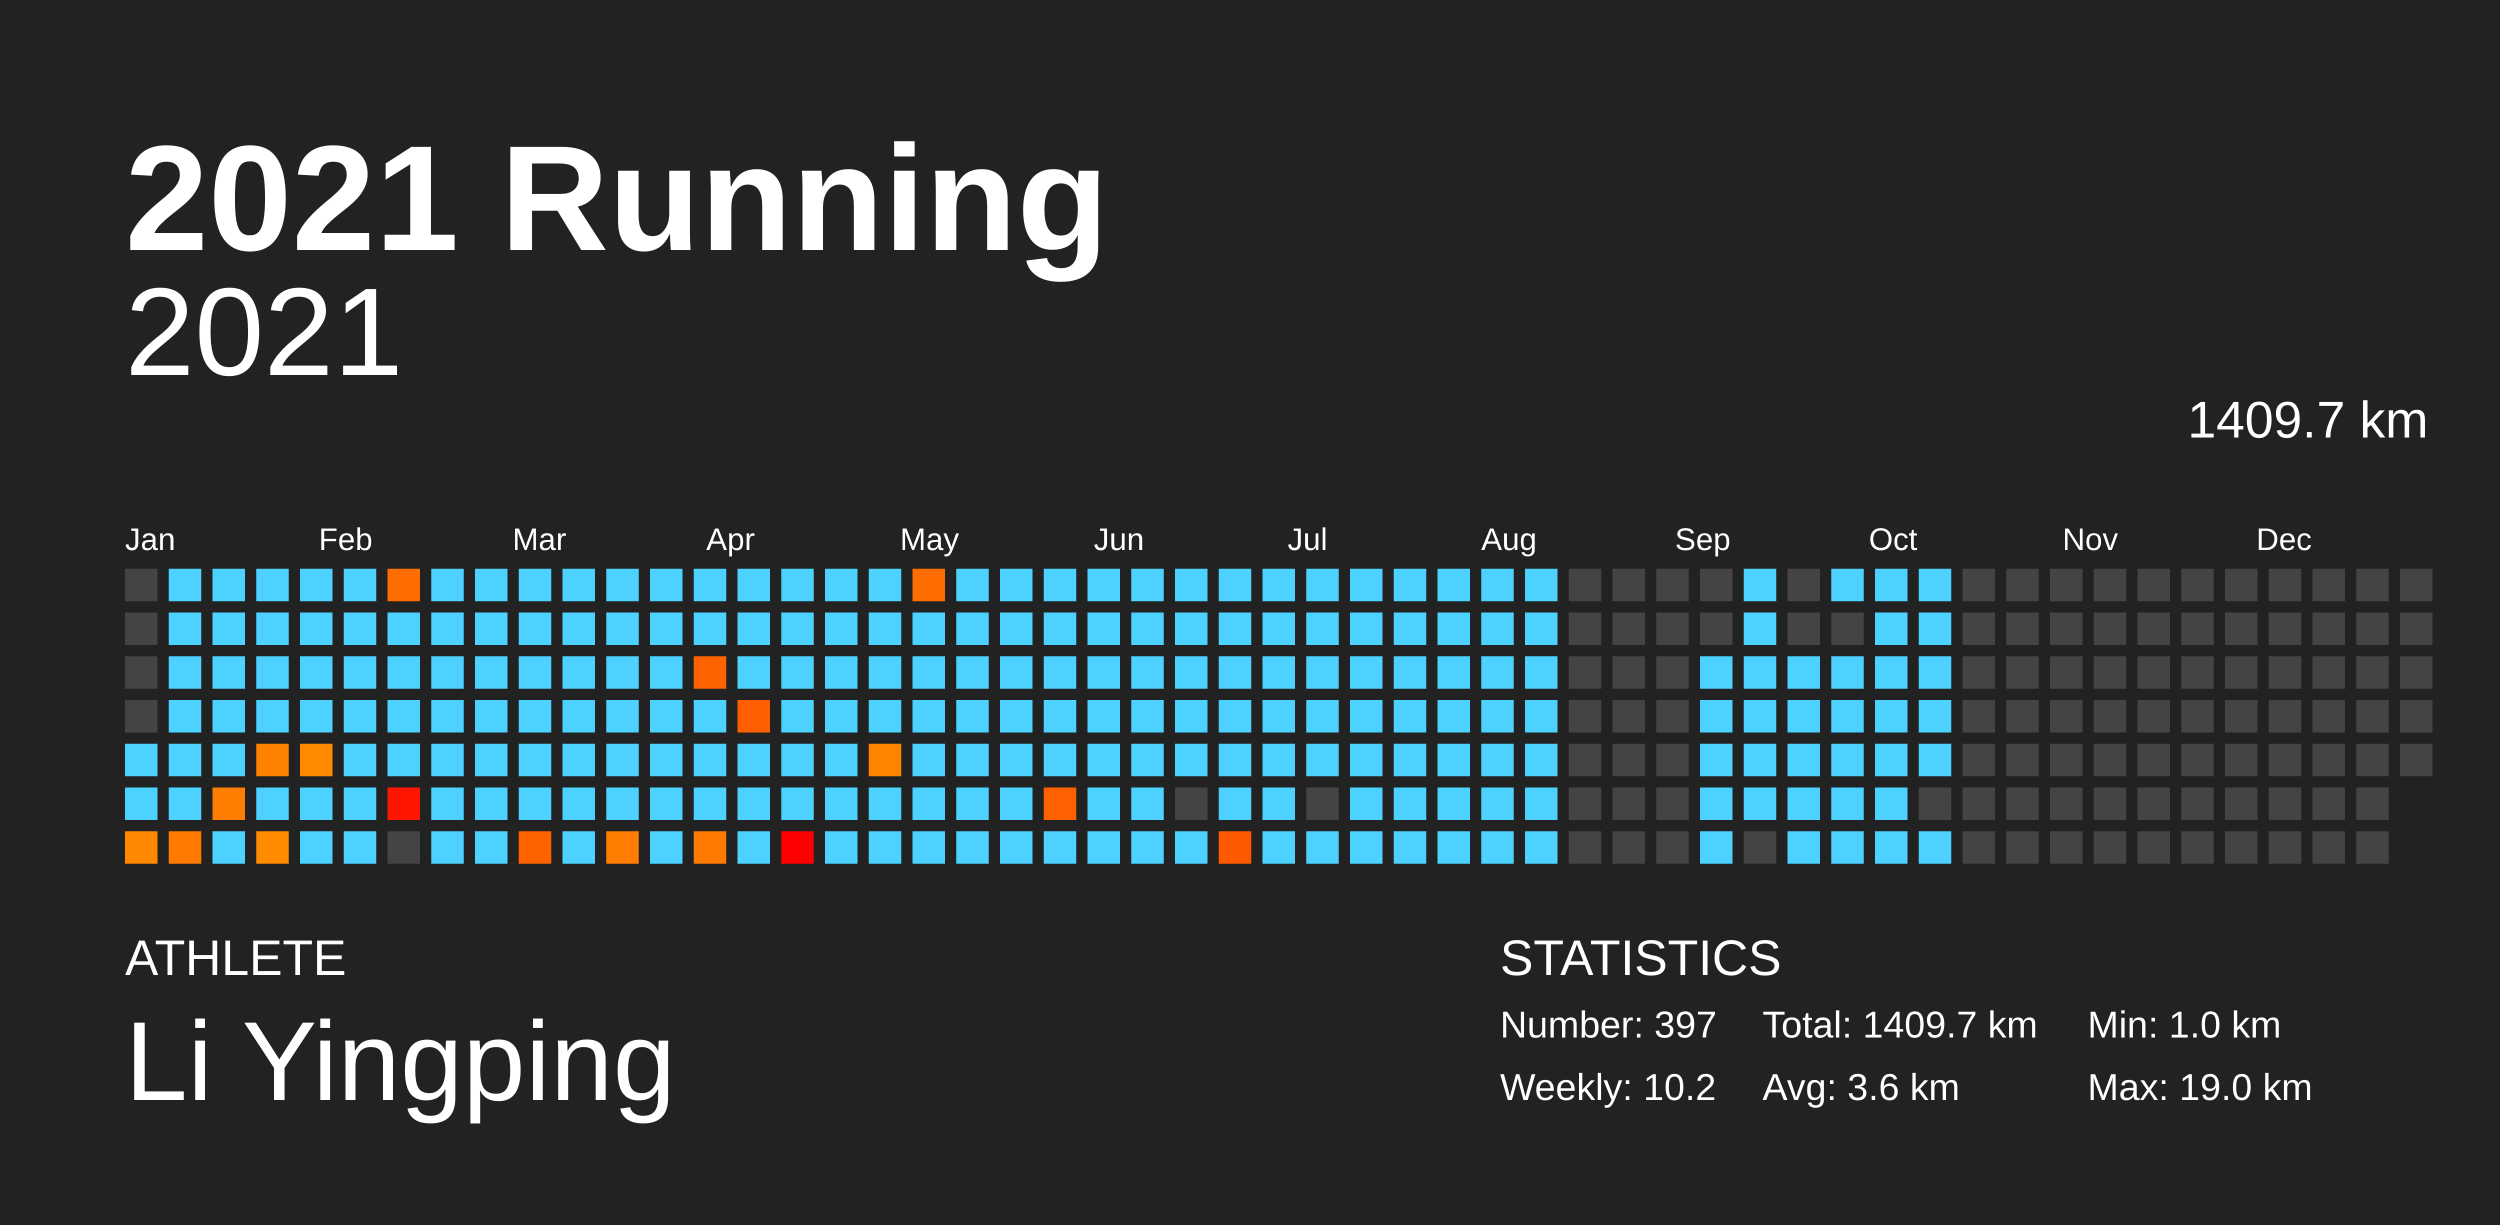
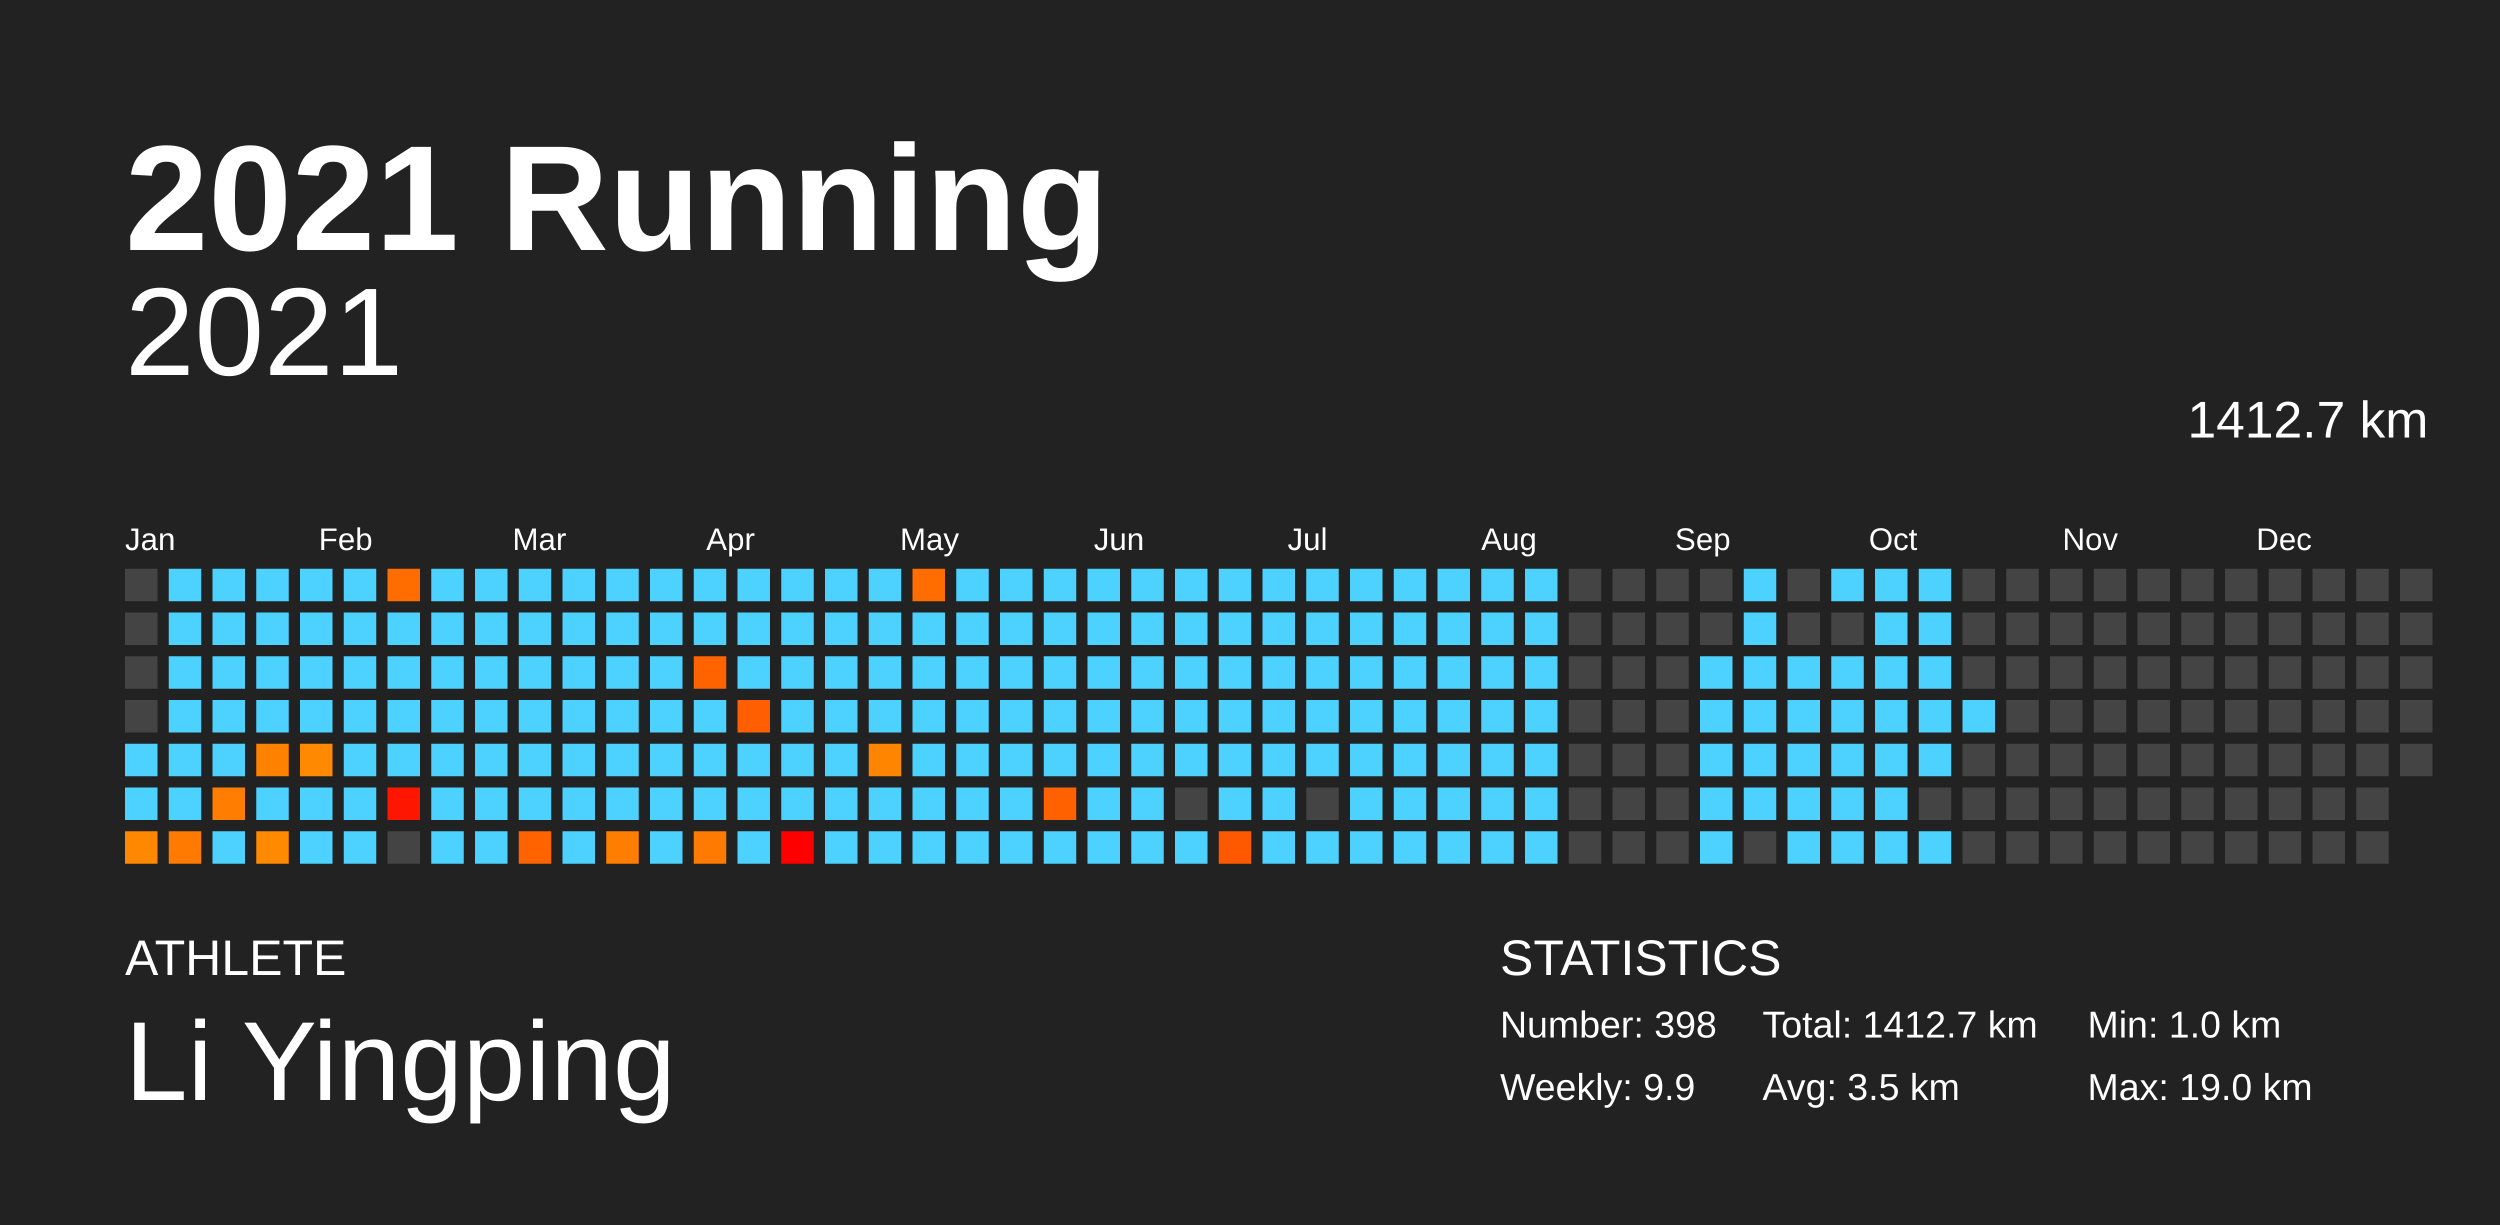
<svg xmlns="http://www.w3.org/2000/svg" baseProfile="full" height="98mm" version="1.1" viewBox="0,0,200,98" width="200mm">
  <defs />
  <rect fill="#222222" height="98" width="200" x="0" y="0" />
  <text fill="#FFFFFF" style="font-size:12px; font-family:Arial; font-weight:bold;" x="10" y="20">2021 Running</text>
  <text fill="#FFFFFF" style="font-size:4px; font-family:Arial" x="10" y="78">ATHLETE</text>
  <text fill="#FFFFFF" style="font-size:9px; font-family:Arial" x="10" y="88">Li Yingping</text>
  <text fill="#FFFFFF" style="font-size:4px; font-family:Arial" x="120" y="78">STATISTICS</text>
-   <text fill="#FFFFFF" style="font-size:3px; font-family:Arial" x="120" y="83">Number: 397</text>
-   <text fill="#FFFFFF" style="font-size:3px; font-family:Arial" x="120" y="88">Weekly: 10.2</text>
-   <text fill="#FFFFFF" style="font-size:3px; font-family:Arial" x="141" y="83">Total: 1409.7 km</text>
-   <text fill="#FFFFFF" style="font-size:3px; font-family:Arial" x="141" y="88">Avg: 3.6 km</text>
+   <text fill="#FFFFFF" style="font-size:3px; font-family:Arial" x="120" y="83">Number: 398</text>
+   <text fill="#FFFFFF" style="font-size:3px; font-family:Arial" x="120" y="88">Weekly: 9.9</text>
+   <text fill="#FFFFFF" style="font-size:3px; font-family:Arial" x="141" y="83">Total: 1412.7 km</text>
+   <text fill="#FFFFFF" style="font-size:3px; font-family:Arial" x="141" y="88">Avg: 3.5 km</text>
  <text fill="#FFFFFF" style="font-size:3px; font-family:Arial" x="167" y="83">Min: 1.0 km</text>
  <text fill="#FFFFFF" style="font-size:3px; font-family:Arial" x="167" y="88">Max: 19.0 km</text>
  <text alignment-baseline="hanging" fill="#FFFFFF" style="font-size:10.0px; font-family:Arial;" x="10" y="30">2021</text>
-   <text alignment-baseline="hanging" fill="#FFFFFF" style="font-size:4.125px; font-family:Arial;" x="175" y="35">1409.7 km</text>
+   <text alignment-baseline="hanging" fill="#FFFFFF" style="font-size:4.125px; font-family:Arial;" x="175" y="35">1412.7 km</text>
  <text fill="#FFFFFF" style="font-size:2.5px; font-family:Arial" x="10.0" y="44">Jan</text>
  <text fill="#FFFFFF" style="font-size:2.5px; font-family:Arial" x="25.5" y="44">Feb</text>
  <text fill="#FFFFFF" style="font-size:2.5px; font-family:Arial" x="41.0" y="44">Mar</text>
  <text fill="#FFFFFF" style="font-size:2.5px; font-family:Arial" x="56.5" y="44">Apr</text>
  <text fill="#FFFFFF" style="font-size:2.5px; font-family:Arial" x="72.0" y="44">May</text>
  <text fill="#FFFFFF" style="font-size:2.5px; font-family:Arial" x="87.5" y="44">Jun</text>
  <text fill="#FFFFFF" style="font-size:2.5px; font-family:Arial" x="103.0" y="44">Jul</text>
  <text fill="#FFFFFF" style="font-size:2.5px; font-family:Arial" x="118.5" y="44">Aug</text>
  <text fill="#FFFFFF" style="font-size:2.5px; font-family:Arial" x="134.0" y="44">Sep</text>
  <text fill="#FFFFFF" style="font-size:2.5px; font-family:Arial" x="149.5" y="44">Oct</text>
  <text fill="#FFFFFF" style="font-size:2.5px; font-family:Arial" x="165.0" y="44">Nov</text>
  <text fill="#FFFFFF" style="font-size:2.5px; font-family:Arial" x="180.5" y="44">Dec</text>
  <rect fill="#444444" height="2.6" width="2.6" x="10.0" y="45.5" />
  <rect fill="#444444" height="2.6" width="2.6" x="10.0" y="49.0" />
  <rect fill="#444444" height="2.6" width="2.6" x="10.0" y="52.5" />
  <rect fill="#444444" height="2.6" width="2.6" x="10.0" y="56.0" />
  <rect fill="#4dd2ff" height="2.6" width="2.6" x="10.0" y="59.5" />
  <rect fill="#4dd2ff" height="2.6" width="2.6" x="10.0" y="63.0" />
  <rect fill="#ff8800" height="2.6" width="2.6" x="10.0" y="66.5" />
  <rect fill="#4dd2ff" height="2.6" width="2.6" x="13.5" y="45.5" />
  <rect fill="#4dd2ff" height="2.6" width="2.6" x="13.5" y="49.0" />
  <rect fill="#4dd2ff" height="2.6" width="2.6" x="13.5" y="52.5" />
  <rect fill="#4dd2ff" height="2.6" width="2.6" x="13.5" y="56.0" />
  <rect fill="#4dd2ff" height="2.6" width="2.6" x="13.5" y="59.5" />
  <rect fill="#4dd2ff" height="2.6" width="2.6" x="13.5" y="63.0" />
  <rect fill="#ff7a00" height="2.6" width="2.6" x="13.5" y="66.5" />
  <rect fill="#4dd2ff" height="2.6" width="2.6" x="17.0" y="45.5" />
  <rect fill="#4dd2ff" height="2.6" width="2.6" x="17.0" y="49.0" />
  <rect fill="#4dd2ff" height="2.6" width="2.6" x="17.0" y="52.5" />
  <rect fill="#4dd2ff" height="2.6" width="2.6" x="17.0" y="56.0" />
  <rect fill="#4dd2ff" height="2.6" width="2.6" x="17.0" y="59.5" />
  <rect fill="#ff7d00" height="2.6" width="2.6" x="17.0" y="63.0" />
  <rect fill="#4dd2ff" height="2.6" width="2.6" x="17.0" y="66.5" />
  <rect fill="#4dd2ff" height="2.6" width="2.6" x="20.5" y="45.5" />
  <rect fill="#4dd2ff" height="2.6" width="2.6" x="20.5" y="49.0" />
  <rect fill="#4dd2ff" height="2.6" width="2.6" x="20.5" y="52.5" />
  <rect fill="#4dd2ff" height="2.6" width="2.6" x="20.5" y="56.0" />
  <rect fill="#ff8100" height="2.6" width="2.6" x="20.5" y="59.5" />
  <rect fill="#4dd2ff" height="2.6" width="2.6" x="20.5" y="63.0" />
  <rect fill="#ff8a00" height="2.6" width="2.6" x="20.5" y="66.5" />
  <rect fill="#4dd2ff" height="2.6" width="2.6" x="24.0" y="45.5" />
  <rect fill="#4dd2ff" height="2.6" width="2.6" x="24.0" y="49.0" />
  <rect fill="#4dd2ff" height="2.6" width="2.6" x="24.0" y="52.5" />
  <rect fill="#4dd2ff" height="2.6" width="2.6" x="24.0" y="56.0" />
  <rect fill="#ff8a00" height="2.6" width="2.6" x="24.0" y="59.5" />
  <rect fill="#4dd2ff" height="2.6" width="2.6" x="24.0" y="63.0" />
  <rect fill="#4dd2ff" height="2.6" width="2.6" x="24.0" y="66.5" />
  <rect fill="#4dd2ff" height="2.6" width="2.6" x="27.5" y="45.5" />
  <rect fill="#4dd2ff" height="2.6" width="2.6" x="27.5" y="49.0" />
  <rect fill="#4dd2ff" height="2.6" width="2.6" x="27.5" y="52.5" />
  <rect fill="#4dd2ff" height="2.6" width="2.6" x="27.5" y="56.0" />
  <rect fill="#4dd2ff" height="2.6" width="2.6" x="27.5" y="59.5" />
  <rect fill="#4dd2ff" height="2.6" width="2.6" x="27.5" y="63.0" />
  <rect fill="#4dd2ff" height="2.6" width="2.6" x="27.5" y="66.5" />
  <rect fill="#ff6d00" height="2.6" width="2.6" x="31.0" y="45.5" />
  <rect fill="#4dd2ff" height="2.6" width="2.6" x="31.0" y="49.0" />
  <rect fill="#4dd2ff" height="2.6" width="2.6" x="31.0" y="52.5" />
  <rect fill="#4dd2ff" height="2.6" width="2.6" x="31.0" y="56.0" />
  <rect fill="#4dd2ff" height="2.6" width="2.6" x="31.0" y="59.5" />
  <rect fill="#ff1600" height="2.6" width="2.6" x="31.0" y="63.0" />
  <rect fill="#444444" height="2.6" width="2.6" x="31.0" y="66.5" />
  <rect fill="#4dd2ff" height="2.6" width="2.6" x="34.5" y="45.5" />
  <rect fill="#4dd2ff" height="2.6" width="2.6" x="34.5" y="49.0" />
  <rect fill="#4dd2ff" height="2.6" width="2.6" x="34.5" y="52.5" />
  <rect fill="#4dd2ff" height="2.6" width="2.6" x="34.5" y="56.0" />
  <rect fill="#4dd2ff" height="2.6" width="2.6" x="34.5" y="59.5" />
  <rect fill="#4dd2ff" height="2.6" width="2.6" x="34.5" y="63.0" />
  <rect fill="#4dd2ff" height="2.6" width="2.6" x="34.5" y="66.5" />
  <rect fill="#4dd2ff" height="2.6" width="2.6" x="38.0" y="45.5" />
  <rect fill="#4dd2ff" height="2.6" width="2.6" x="38.0" y="49.0" />
  <rect fill="#4dd2ff" height="2.6" width="2.6" x="38.0" y="52.5" />
  <rect fill="#4dd2ff" height="2.6" width="2.6" x="38.0" y="56.0" />
  <rect fill="#4dd2ff" height="2.6" width="2.6" x="38.0" y="59.5" />
  <rect fill="#4dd2ff" height="2.6" width="2.6" x="38.0" y="63.0" />
  <rect fill="#4dd2ff" height="2.6" width="2.6" x="38.0" y="66.5" />
  <rect fill="#4dd2ff" height="2.6" width="2.6" x="41.5" y="45.5" />
  <rect fill="#4dd2ff" height="2.6" width="2.6" x="41.5" y="49.0" />
  <rect fill="#4dd2ff" height="2.6" width="2.6" x="41.5" y="52.5" />
  <rect fill="#4dd2ff" height="2.6" width="2.6" x="41.5" y="56.0" />
  <rect fill="#4dd2ff" height="2.6" width="2.6" x="41.5" y="59.5" />
  <rect fill="#4dd2ff" height="2.6" width="2.6" x="41.5" y="63.0" />
  <rect fill="#ff6300" height="2.6" width="2.6" x="41.5" y="66.5" />
  <rect fill="#4dd2ff" height="2.6" width="2.6" x="45.0" y="45.5" />
  <rect fill="#4dd2ff" height="2.6" width="2.6" x="45.0" y="49.0" />
  <rect fill="#4dd2ff" height="2.6" width="2.6" x="45.0" y="52.5" />
  <rect fill="#4dd2ff" height="2.6" width="2.6" x="45.0" y="56.0" />
  <rect fill="#4dd2ff" height="2.6" width="2.6" x="45.0" y="59.5" />
  <rect fill="#4dd2ff" height="2.6" width="2.6" x="45.0" y="63.0" />
  <rect fill="#4dd2ff" height="2.6" width="2.6" x="45.0" y="66.5" />
  <rect fill="#4dd2ff" height="2.6" width="2.6" x="48.5" y="45.5" />
  <rect fill="#4dd2ff" height="2.6" width="2.6" x="48.5" y="49.0" />
  <rect fill="#4dd2ff" height="2.6" width="2.6" x="48.5" y="52.5" />
  <rect fill="#4dd2ff" height="2.6" width="2.6" x="48.5" y="56.0" />
  <rect fill="#4dd2ff" height="2.6" width="2.6" x="48.5" y="59.5" />
  <rect fill="#4dd2ff" height="2.6" width="2.6" x="48.5" y="63.0" />
  <rect fill="#ff7d00" height="2.6" width="2.6" x="48.5" y="66.5" />
  <rect fill="#4dd2ff" height="2.6" width="2.6" x="52.0" y="45.5" />
  <rect fill="#4dd2ff" height="2.6" width="2.6" x="52.0" y="49.0" />
  <rect fill="#4dd2ff" height="2.6" width="2.6" x="52.0" y="52.5" />
  <rect fill="#4dd2ff" height="2.6" width="2.6" x="52.0" y="56.0" />
  <rect fill="#4dd2ff" height="2.6" width="2.6" x="52.0" y="59.5" />
  <rect fill="#4dd2ff" height="2.6" width="2.6" x="52.0" y="63.0" />
  <rect fill="#4dd2ff" height="2.6" width="2.6" x="52.0" y="66.5" />
  <rect fill="#4dd2ff" height="2.6" width="2.6" x="55.5" y="45.5" />
  <rect fill="#4dd2ff" height="2.6" width="2.6" x="55.5" y="49.0" />
  <rect fill="#ff6300" height="2.6" width="2.6" x="55.5" y="52.5" />
  <rect fill="#4dd2ff" height="2.6" width="2.6" x="55.5" y="56.0" />
  <rect fill="#4dd2ff" height="2.6" width="2.6" x="55.5" y="59.5" />
  <rect fill="#4dd2ff" height="2.6" width="2.6" x="55.5" y="63.0" />
  <rect fill="#ff7a00" height="2.6" width="2.6" x="55.5" y="66.5" />
  <rect fill="#4dd2ff" height="2.6" width="2.6" x="59.0" y="45.5" />
  <rect fill="#4dd2ff" height="2.6" width="2.6" x="59.0" y="49.0" />
  <rect fill="#4dd2ff" height="2.6" width="2.6" x="59.0" y="52.5" />
  <rect fill="#ff5f00" height="2.6" width="2.6" x="59.0" y="56.0" />
  <rect fill="#4dd2ff" height="2.6" width="2.6" x="59.0" y="59.5" />
  <rect fill="#4dd2ff" height="2.6" width="2.6" x="59.0" y="63.0" />
  <rect fill="#4dd2ff" height="2.6" width="2.6" x="59.0" y="66.5" />
  <rect fill="#4dd2ff" height="2.6" width="2.6" x="62.5" y="45.5" />
  <rect fill="#4dd2ff" height="2.6" width="2.6" x="62.5" y="49.0" />
  <rect fill="#4dd2ff" height="2.6" width="2.6" x="62.5" y="52.5" />
  <rect fill="#4dd2ff" height="2.6" width="2.6" x="62.5" y="56.0" />
  <rect fill="#4dd2ff" height="2.6" width="2.6" x="62.5" y="59.5" />
  <rect fill="#4dd2ff" height="2.6" width="2.6" x="62.5" y="63.0" />
  <rect fill="red" height="2.6" width="2.6" x="62.5" y="66.5" />
  <rect fill="#4dd2ff" height="2.6" width="2.6" x="66.0" y="45.5" />
  <rect fill="#4dd2ff" height="2.6" width="2.6" x="66.0" y="49.0" />
  <rect fill="#4dd2ff" height="2.6" width="2.6" x="66.0" y="52.5" />
  <rect fill="#4dd2ff" height="2.6" width="2.6" x="66.0" y="56.0" />
  <rect fill="#4dd2ff" height="2.6" width="2.6" x="66.0" y="59.5" />
  <rect fill="#4dd2ff" height="2.6" width="2.6" x="66.0" y="63.0" />
  <rect fill="#4dd2ff" height="2.6" width="2.6" x="66.0" y="66.5" />
  <rect fill="#4dd2ff" height="2.6" width="2.6" x="69.5" y="45.5" />
  <rect fill="#4dd2ff" height="2.6" width="2.6" x="69.5" y="49.0" />
  <rect fill="#4dd2ff" height="2.6" width="2.6" x="69.5" y="52.5" />
  <rect fill="#4dd2ff" height="2.6" width="2.6" x="69.5" y="56.0" />
  <rect fill="#ff8500" height="2.6" width="2.6" x="69.5" y="59.5" />
  <rect fill="#4dd2ff" height="2.6" width="2.6" x="69.5" y="63.0" />
  <rect fill="#4dd2ff" height="2.6" width="2.6" x="69.5" y="66.5" />
  <rect fill="#ff6c00" height="2.6" width="2.6" x="73.0" y="45.5" />
  <rect fill="#4dd2ff" height="2.6" width="2.6" x="73.0" y="49.0" />
  <rect fill="#4dd2ff" height="2.6" width="2.6" x="73.0" y="52.5" />
  <rect fill="#4dd2ff" height="2.6" width="2.6" x="73.0" y="56.0" />
  <rect fill="#4dd2ff" height="2.6" width="2.6" x="73.0" y="59.5" />
  <rect fill="#4dd2ff" height="2.6" width="2.6" x="73.0" y="63.0" />
  <rect fill="#4dd2ff" height="2.6" width="2.6" x="73.0" y="66.5" />
  <rect fill="#4dd2ff" height="2.6" width="2.6" x="76.5" y="45.5" />
  <rect fill="#4dd2ff" height="2.6" width="2.6" x="76.5" y="49.0" />
  <rect fill="#4dd2ff" height="2.6" width="2.6" x="76.5" y="52.5" />
  <rect fill="#4dd2ff" height="2.6" width="2.6" x="76.5" y="56.0" />
  <rect fill="#4dd2ff" height="2.6" width="2.6" x="76.5" y="59.5" />
  <rect fill="#4dd2ff" height="2.6" width="2.6" x="76.5" y="63.0" />
  <rect fill="#4dd2ff" height="2.6" width="2.6" x="76.5" y="66.5" />
  <rect fill="#4dd2ff" height="2.6" width="2.6" x="80.0" y="45.5" />
  <rect fill="#4dd2ff" height="2.6" width="2.6" x="80.0" y="49.0" />
  <rect fill="#4dd2ff" height="2.6" width="2.6" x="80.0" y="52.5" />
  <rect fill="#4dd2ff" height="2.6" width="2.6" x="80.0" y="56.0" />
  <rect fill="#4dd2ff" height="2.6" width="2.6" x="80.0" y="59.5" />
  <rect fill="#4dd2ff" height="2.6" width="2.6" x="80.0" y="63.0" />
  <rect fill="#4dd2ff" height="2.6" width="2.6" x="80.0" y="66.5" />
  <rect fill="#4dd2ff" height="2.6" width="2.6" x="83.5" y="45.5" />
  <rect fill="#4dd2ff" height="2.6" width="2.6" x="83.5" y="49.0" />
  <rect fill="#4dd2ff" height="2.6" width="2.6" x="83.5" y="52.5" />
  <rect fill="#4dd2ff" height="2.6" width="2.6" x="83.5" y="56.0" />
  <rect fill="#4dd2ff" height="2.6" width="2.6" x="83.5" y="59.5" />
  <rect fill="#ff6100" height="2.6" width="2.6" x="83.5" y="63.0" />
  <rect fill="#4dd2ff" height="2.6" width="2.6" x="83.5" y="66.5" />
  <rect fill="#4dd2ff" height="2.6" width="2.6" x="87.0" y="45.5" />
  <rect fill="#4dd2ff" height="2.6" width="2.6" x="87.0" y="49.0" />
  <rect fill="#4dd2ff" height="2.6" width="2.6" x="87.0" y="52.5" />
  <rect fill="#4dd2ff" height="2.6" width="2.6" x="87.0" y="56.0" />
  <rect fill="#4dd2ff" height="2.6" width="2.6" x="87.0" y="59.5" />
  <rect fill="#4dd2ff" height="2.6" width="2.6" x="87.0" y="63.0" />
  <rect fill="#4dd2ff" height="2.6" width="2.6" x="87.0" y="66.5" />
  <rect fill="#4dd2ff" height="2.6" width="2.6" x="90.5" y="45.5" />
  <rect fill="#4dd2ff" height="2.6" width="2.6" x="90.5" y="49.0" />
  <rect fill="#4dd2ff" height="2.6" width="2.6" x="90.5" y="52.5" />
  <rect fill="#4dd2ff" height="2.6" width="2.6" x="90.5" y="56.0" />
  <rect fill="#4dd2ff" height="2.6" width="2.6" x="90.5" y="59.5" />
  <rect fill="#4dd2ff" height="2.6" width="2.6" x="90.5" y="63.0" />
  <rect fill="#4dd2ff" height="2.6" width="2.6" x="90.5" y="66.5" />
  <rect fill="#4dd2ff" height="2.6" width="2.6" x="94.0" y="45.5" />
  <rect fill="#4dd2ff" height="2.6" width="2.6" x="94.0" y="49.0" />
  <rect fill="#4dd2ff" height="2.6" width="2.6" x="94.0" y="52.5" />
  <rect fill="#4dd2ff" height="2.6" width="2.6" x="94.0" y="56.0" />
  <rect fill="#4dd2ff" height="2.6" width="2.6" x="94.0" y="59.5" />
  <rect fill="#444444" height="2.6" width="2.6" x="94.0" y="63.0" />
  <rect fill="#4dd2ff" height="2.6" width="2.6" x="94.0" y="66.5" />
  <rect fill="#4dd2ff" height="2.6" width="2.6" x="97.5" y="45.5" />
  <rect fill="#4dd2ff" height="2.6" width="2.6" x="97.5" y="49.0" />
  <rect fill="#4dd2ff" height="2.6" width="2.6" x="97.5" y="52.5" />
  <rect fill="#4dd2ff" height="2.6" width="2.6" x="97.5" y="56.0" />
  <rect fill="#4dd2ff" height="2.6" width="2.6" x="97.5" y="59.5" />
  <rect fill="#4dd2ff" height="2.6" width="2.6" x="97.5" y="63.0" />
  <rect fill="#ff5900" height="2.6" width="2.6" x="97.5" y="66.5" />
  <rect fill="#4dd2ff" height="2.6" width="2.6" x="101.0" y="45.5" />
  <rect fill="#4dd2ff" height="2.6" width="2.6" x="101.0" y="49.0" />
  <rect fill="#4dd2ff" height="2.6" width="2.6" x="101.0" y="52.5" />
  <rect fill="#4dd2ff" height="2.6" width="2.6" x="101.0" y="56.0" />
  <rect fill="#4dd2ff" height="2.6" width="2.6" x="101.0" y="59.5" />
  <rect fill="#4dd2ff" height="2.6" width="2.6" x="101.0" y="63.0" />
  <rect fill="#4dd2ff" height="2.6" width="2.6" x="101.0" y="66.5" />
  <rect fill="#4dd2ff" height="2.6" width="2.6" x="104.5" y="45.5" />
  <rect fill="#4dd2ff" height="2.6" width="2.6" x="104.5" y="49.0" />
  <rect fill="#4dd2ff" height="2.6" width="2.6" x="104.5" y="52.5" />
  <rect fill="#4dd2ff" height="2.6" width="2.6" x="104.5" y="56.0" />
  <rect fill="#4dd2ff" height="2.6" width="2.6" x="104.5" y="59.5" />
  <rect fill="#444444" height="2.6" width="2.6" x="104.5" y="63.0" />
  <rect fill="#4dd2ff" height="2.6" width="2.6" x="104.5" y="66.5" />
  <rect fill="#4dd2ff" height="2.6" width="2.6" x="108.0" y="45.5" />
  <rect fill="#4dd2ff" height="2.6" width="2.6" x="108.0" y="49.0" />
  <rect fill="#4dd2ff" height="2.6" width="2.6" x="108.0" y="52.5" />
  <rect fill="#4dd2ff" height="2.6" width="2.6" x="108.0" y="56.0" />
  <rect fill="#4dd2ff" height="2.6" width="2.6" x="108.0" y="59.5" />
  <rect fill="#4dd2ff" height="2.6" width="2.6" x="108.0" y="63.0" />
  <rect fill="#4dd2ff" height="2.6" width="2.6" x="108.0" y="66.5" />
  <rect fill="#4dd2ff" height="2.6" width="2.6" x="111.5" y="45.5" />
  <rect fill="#4dd2ff" height="2.6" width="2.6" x="111.5" y="49.0" />
  <rect fill="#4dd2ff" height="2.6" width="2.6" x="111.5" y="52.5" />
  <rect fill="#4dd2ff" height="2.6" width="2.6" x="111.5" y="56.0" />
  <rect fill="#4dd2ff" height="2.6" width="2.6" x="111.5" y="59.5" />
  <rect fill="#4dd2ff" height="2.6" width="2.6" x="111.5" y="63.0" />
  <rect fill="#4dd2ff" height="2.6" width="2.6" x="111.5" y="66.5" />
  <rect fill="#4dd2ff" height="2.6" width="2.6" x="115.0" y="45.5" />
  <rect fill="#4dd2ff" height="2.6" width="2.6" x="115.0" y="49.0" />
  <rect fill="#4dd2ff" height="2.6" width="2.6" x="115.0" y="52.5" />
  <rect fill="#4dd2ff" height="2.6" width="2.6" x="115.0" y="56.0" />
  <rect fill="#4dd2ff" height="2.6" width="2.6" x="115.0" y="59.5" />
  <rect fill="#4dd2ff" height="2.6" width="2.6" x="115.0" y="63.0" />
  <rect fill="#4dd2ff" height="2.6" width="2.6" x="115.0" y="66.5" />
  <rect fill="#4dd2ff" height="2.6" width="2.6" x="118.5" y="45.5" />
  <rect fill="#4dd2ff" height="2.6" width="2.6" x="118.5" y="49.0" />
  <rect fill="#4dd2ff" height="2.6" width="2.6" x="118.5" y="52.5" />
  <rect fill="#4dd2ff" height="2.6" width="2.6" x="118.5" y="56.0" />
  <rect fill="#4dd2ff" height="2.6" width="2.6" x="118.5" y="59.5" />
  <rect fill="#4dd2ff" height="2.6" width="2.6" x="118.5" y="63.0" />
  <rect fill="#4dd2ff" height="2.6" width="2.6" x="118.5" y="66.5" />
  <rect fill="#4dd2ff" height="2.6" width="2.6" x="122.0" y="45.5" />
  <rect fill="#4dd2ff" height="2.6" width="2.6" x="122.0" y="49.0" />
  <rect fill="#4dd2ff" height="2.6" width="2.6" x="122.0" y="52.5" />
  <rect fill="#4dd2ff" height="2.6" width="2.6" x="122.0" y="56.0" />
  <rect fill="#4dd2ff" height="2.6" width="2.6" x="122.0" y="59.5" />
  <rect fill="#4dd2ff" height="2.6" width="2.6" x="122.0" y="63.0" />
  <rect fill="#4dd2ff" height="2.6" width="2.6" x="122.0" y="66.5" />
  <rect fill="#444444" height="2.6" width="2.6" x="125.5" y="45.5" />
  <rect fill="#444444" height="2.6" width="2.6" x="125.5" y="49.0" />
  <rect fill="#444444" height="2.6" width="2.6" x="125.5" y="52.5" />
  <rect fill="#444444" height="2.6" width="2.6" x="125.5" y="56.0" />
  <rect fill="#444444" height="2.6" width="2.6" x="125.5" y="59.5" />
  <rect fill="#444444" height="2.6" width="2.6" x="125.5" y="63.0" />
  <rect fill="#444444" height="2.6" width="2.6" x="125.5" y="66.5" />
  <rect fill="#444444" height="2.6" width="2.6" x="129.0" y="45.5" />
  <rect fill="#444444" height="2.6" width="2.6" x="129.0" y="49.0" />
  <rect fill="#444444" height="2.6" width="2.6" x="129.0" y="52.5" />
  <rect fill="#444444" height="2.6" width="2.6" x="129.0" y="56.0" />
  <rect fill="#444444" height="2.6" width="2.6" x="129.0" y="59.5" />
  <rect fill="#444444" height="2.6" width="2.6" x="129.0" y="63.0" />
  <rect fill="#444444" height="2.6" width="2.6" x="129.0" y="66.5" />
  <rect fill="#444444" height="2.6" width="2.6" x="132.5" y="45.5" />
  <rect fill="#444444" height="2.6" width="2.6" x="132.5" y="49.0" />
  <rect fill="#444444" height="2.6" width="2.6" x="132.5" y="52.5" />
  <rect fill="#444444" height="2.6" width="2.6" x="132.5" y="56.0" />
  <rect fill="#444444" height="2.6" width="2.6" x="132.5" y="59.5" />
  <rect fill="#444444" height="2.6" width="2.6" x="132.5" y="63.0" />
  <rect fill="#444444" height="2.6" width="2.6" x="132.5" y="66.5" />
  <rect fill="#444444" height="2.6" width="2.6" x="136.0" y="45.5" />
  <rect fill="#444444" height="2.6" width="2.6" x="136.0" y="49.0" />
  <rect fill="#4dd2ff" height="2.6" width="2.6" x="136.0" y="52.5" />
  <rect fill="#4dd2ff" height="2.6" width="2.6" x="136.0" y="56.0" />
  <rect fill="#4dd2ff" height="2.6" width="2.6" x="136.0" y="59.5" />
  <rect fill="#4dd2ff" height="2.6" width="2.6" x="136.0" y="63.0" />
  <rect fill="#4dd2ff" height="2.6" width="2.6" x="136.0" y="66.5" />
  <rect fill="#4dd2ff" height="2.6" width="2.6" x="139.5" y="45.5" />
  <rect fill="#4dd2ff" height="2.6" width="2.6" x="139.5" y="49.0" />
  <rect fill="#4dd2ff" height="2.6" width="2.6" x="139.5" y="52.5" />
  <rect fill="#4dd2ff" height="2.6" width="2.6" x="139.5" y="56.0" />
  <rect fill="#4dd2ff" height="2.6" width="2.6" x="139.5" y="59.5" />
  <rect fill="#4dd2ff" height="2.6" width="2.6" x="139.5" y="63.0" />
  <rect fill="#444444" height="2.6" width="2.6" x="139.5" y="66.5" />
  <rect fill="#444444" height="2.6" width="2.6" x="143.0" y="45.5" />
  <rect fill="#444444" height="2.6" width="2.6" x="143.0" y="49.0" />
  <rect fill="#4dd2ff" height="2.6" width="2.6" x="143.0" y="52.5" />
  <rect fill="#4dd2ff" height="2.6" width="2.6" x="143.0" y="56.0" />
  <rect fill="#4dd2ff" height="2.6" width="2.6" x="143.0" y="59.5" />
  <rect fill="#4dd2ff" height="2.6" width="2.6" x="143.0" y="63.0" />
  <rect fill="#4dd2ff" height="2.6" width="2.6" x="143.0" y="66.5" />
  <rect fill="#4dd2ff" height="2.6" width="2.6" x="146.5" y="45.5" />
  <rect fill="#444444" height="2.6" width="2.6" x="146.5" y="49.0" />
  <rect fill="#4dd2ff" height="2.6" width="2.6" x="146.5" y="52.5" />
  <rect fill="#4dd2ff" height="2.6" width="2.6" x="146.5" y="56.0" />
  <rect fill="#4dd2ff" height="2.6" width="2.6" x="146.5" y="59.5" />
  <rect fill="#4dd2ff" height="2.6" width="2.6" x="146.5" y="63.0" />
  <rect fill="#4dd2ff" height="2.6" width="2.6" x="146.5" y="66.5" />
  <rect fill="#4dd2ff" height="2.6" width="2.6" x="150.0" y="45.5" />
  <rect fill="#4dd2ff" height="2.6" width="2.6" x="150.0" y="49.0" />
  <rect fill="#4dd2ff" height="2.6" width="2.6" x="150.0" y="52.5" />
  <rect fill="#4dd2ff" height="2.6" width="2.6" x="150.0" y="56.0" />
  <rect fill="#4dd2ff" height="2.6" width="2.6" x="150.0" y="59.5" />
  <rect fill="#4dd2ff" height="2.6" width="2.6" x="150.0" y="63.0" />
  <rect fill="#4dd2ff" height="2.6" width="2.6" x="150.0" y="66.5" />
  <rect fill="#4dd2ff" height="2.6" width="2.6" x="153.5" y="45.5" />
  <rect fill="#4dd2ff" height="2.6" width="2.6" x="153.5" y="49.0" />
  <rect fill="#4dd2ff" height="2.6" width="2.6" x="153.5" y="52.5" />
  <rect fill="#4dd2ff" height="2.6" width="2.6" x="153.5" y="56.0" />
  <rect fill="#4dd2ff" height="2.6" width="2.6" x="153.5" y="59.5" />
  <rect fill="#444444" height="2.6" width="2.6" x="153.5" y="63.0" />
  <rect fill="#4dd2ff" height="2.6" width="2.6" x="153.5" y="66.5" />
  <rect fill="#444444" height="2.6" width="2.6" x="157.0" y="45.5" />
  <rect fill="#444444" height="2.6" width="2.6" x="157.0" y="49.0" />
  <rect fill="#444444" height="2.6" width="2.6" x="157.0" y="52.5" />
-   <rect fill="#444444" height="2.6" width="2.6" x="157.0" y="56.0" />
+   <rect fill="#4dd2ff" height="2.6" width="2.6" x="157.0" y="56.0" />
  <rect fill="#444444" height="2.6" width="2.6" x="157.0" y="59.5" />
  <rect fill="#444444" height="2.6" width="2.6" x="157.0" y="63.0" />
  <rect fill="#444444" height="2.6" width="2.6" x="157.0" y="66.5" />
  <rect fill="#444444" height="2.6" width="2.6" x="160.5" y="45.5" />
  <rect fill="#444444" height="2.6" width="2.6" x="160.5" y="49.0" />
  <rect fill="#444444" height="2.6" width="2.6" x="160.5" y="52.5" />
  <rect fill="#444444" height="2.6" width="2.6" x="160.5" y="56.0" />
  <rect fill="#444444" height="2.6" width="2.6" x="160.5" y="59.5" />
  <rect fill="#444444" height="2.6" width="2.6" x="160.5" y="63.0" />
  <rect fill="#444444" height="2.6" width="2.6" x="160.5" y="66.5" />
  <rect fill="#444444" height="2.6" width="2.6" x="164.0" y="45.5" />
  <rect fill="#444444" height="2.6" width="2.6" x="164.0" y="49.0" />
  <rect fill="#444444" height="2.6" width="2.6" x="164.0" y="52.5" />
  <rect fill="#444444" height="2.6" width="2.6" x="164.0" y="56.0" />
  <rect fill="#444444" height="2.6" width="2.6" x="164.0" y="59.5" />
  <rect fill="#444444" height="2.6" width="2.6" x="164.0" y="63.0" />
  <rect fill="#444444" height="2.6" width="2.6" x="164.0" y="66.5" />
  <rect fill="#444444" height="2.6" width="2.6" x="167.5" y="45.5" />
  <rect fill="#444444" height="2.6" width="2.6" x="167.5" y="49.0" />
  <rect fill="#444444" height="2.6" width="2.6" x="167.5" y="52.5" />
  <rect fill="#444444" height="2.6" width="2.6" x="167.5" y="56.0" />
  <rect fill="#444444" height="2.6" width="2.6" x="167.5" y="59.5" />
  <rect fill="#444444" height="2.6" width="2.6" x="167.5" y="63.0" />
  <rect fill="#444444" height="2.6" width="2.6" x="167.5" y="66.5" />
  <rect fill="#444444" height="2.6" width="2.6" x="171.0" y="45.5" />
  <rect fill="#444444" height="2.6" width="2.6" x="171.0" y="49.0" />
  <rect fill="#444444" height="2.6" width="2.6" x="171.0" y="52.5" />
  <rect fill="#444444" height="2.6" width="2.6" x="171.0" y="56.0" />
  <rect fill="#444444" height="2.6" width="2.6" x="171.0" y="59.5" />
  <rect fill="#444444" height="2.6" width="2.6" x="171.0" y="63.0" />
  <rect fill="#444444" height="2.6" width="2.6" x="171.0" y="66.5" />
  <rect fill="#444444" height="2.6" width="2.6" x="174.5" y="45.5" />
  <rect fill="#444444" height="2.6" width="2.6" x="174.5" y="49.0" />
  <rect fill="#444444" height="2.6" width="2.6" x="174.5" y="52.5" />
  <rect fill="#444444" height="2.6" width="2.6" x="174.5" y="56.0" />
  <rect fill="#444444" height="2.6" width="2.6" x="174.5" y="59.5" />
  <rect fill="#444444" height="2.6" width="2.6" x="174.5" y="63.0" />
  <rect fill="#444444" height="2.6" width="2.6" x="174.5" y="66.5" />
  <rect fill="#444444" height="2.6" width="2.6" x="178.0" y="45.5" />
  <rect fill="#444444" height="2.6" width="2.6" x="178.0" y="49.0" />
  <rect fill="#444444" height="2.6" width="2.6" x="178.0" y="52.5" />
  <rect fill="#444444" height="2.6" width="2.6" x="178.0" y="56.0" />
  <rect fill="#444444" height="2.6" width="2.6" x="178.0" y="59.5" />
  <rect fill="#444444" height="2.6" width="2.6" x="178.0" y="63.0" />
  <rect fill="#444444" height="2.6" width="2.6" x="178.0" y="66.5" />
  <rect fill="#444444" height="2.6" width="2.6" x="181.5" y="45.5" />
  <rect fill="#444444" height="2.6" width="2.6" x="181.5" y="49.0" />
  <rect fill="#444444" height="2.6" width="2.6" x="181.5" y="52.5" />
  <rect fill="#444444" height="2.6" width="2.6" x="181.5" y="56.0" />
  <rect fill="#444444" height="2.6" width="2.6" x="181.5" y="59.5" />
  <rect fill="#444444" height="2.6" width="2.6" x="181.5" y="63.0" />
  <rect fill="#444444" height="2.6" width="2.6" x="181.5" y="66.5" />
  <rect fill="#444444" height="2.6" width="2.6" x="185.0" y="45.5" />
  <rect fill="#444444" height="2.6" width="2.6" x="185.0" y="49.0" />
  <rect fill="#444444" height="2.6" width="2.6" x="185.0" y="52.5" />
  <rect fill="#444444" height="2.6" width="2.6" x="185.0" y="56.0" />
  <rect fill="#444444" height="2.6" width="2.6" x="185.0" y="59.5" />
  <rect fill="#444444" height="2.6" width="2.6" x="185.0" y="63.0" />
  <rect fill="#444444" height="2.6" width="2.6" x="185.0" y="66.5" />
  <rect fill="#444444" height="2.6" width="2.6" x="188.5" y="45.5" />
  <rect fill="#444444" height="2.6" width="2.6" x="188.5" y="49.0" />
  <rect fill="#444444" height="2.6" width="2.6" x="188.5" y="52.5" />
  <rect fill="#444444" height="2.6" width="2.6" x="188.5" y="56.0" />
  <rect fill="#444444" height="2.6" width="2.6" x="188.5" y="59.5" />
  <rect fill="#444444" height="2.6" width="2.6" x="188.5" y="63.0" />
  <rect fill="#444444" height="2.6" width="2.6" x="188.5" y="66.5" />
  <rect fill="#444444" height="2.6" width="2.6" x="192.0" y="45.5" />
  <rect fill="#444444" height="2.6" width="2.6" x="192.0" y="49.0" />
  <rect fill="#444444" height="2.6" width="2.6" x="192.0" y="52.5" />
  <rect fill="#444444" height="2.6" width="2.6" x="192.0" y="56.0" />
  <rect fill="#444444" height="2.6" width="2.6" x="192.0" y="59.5" />
</svg>
